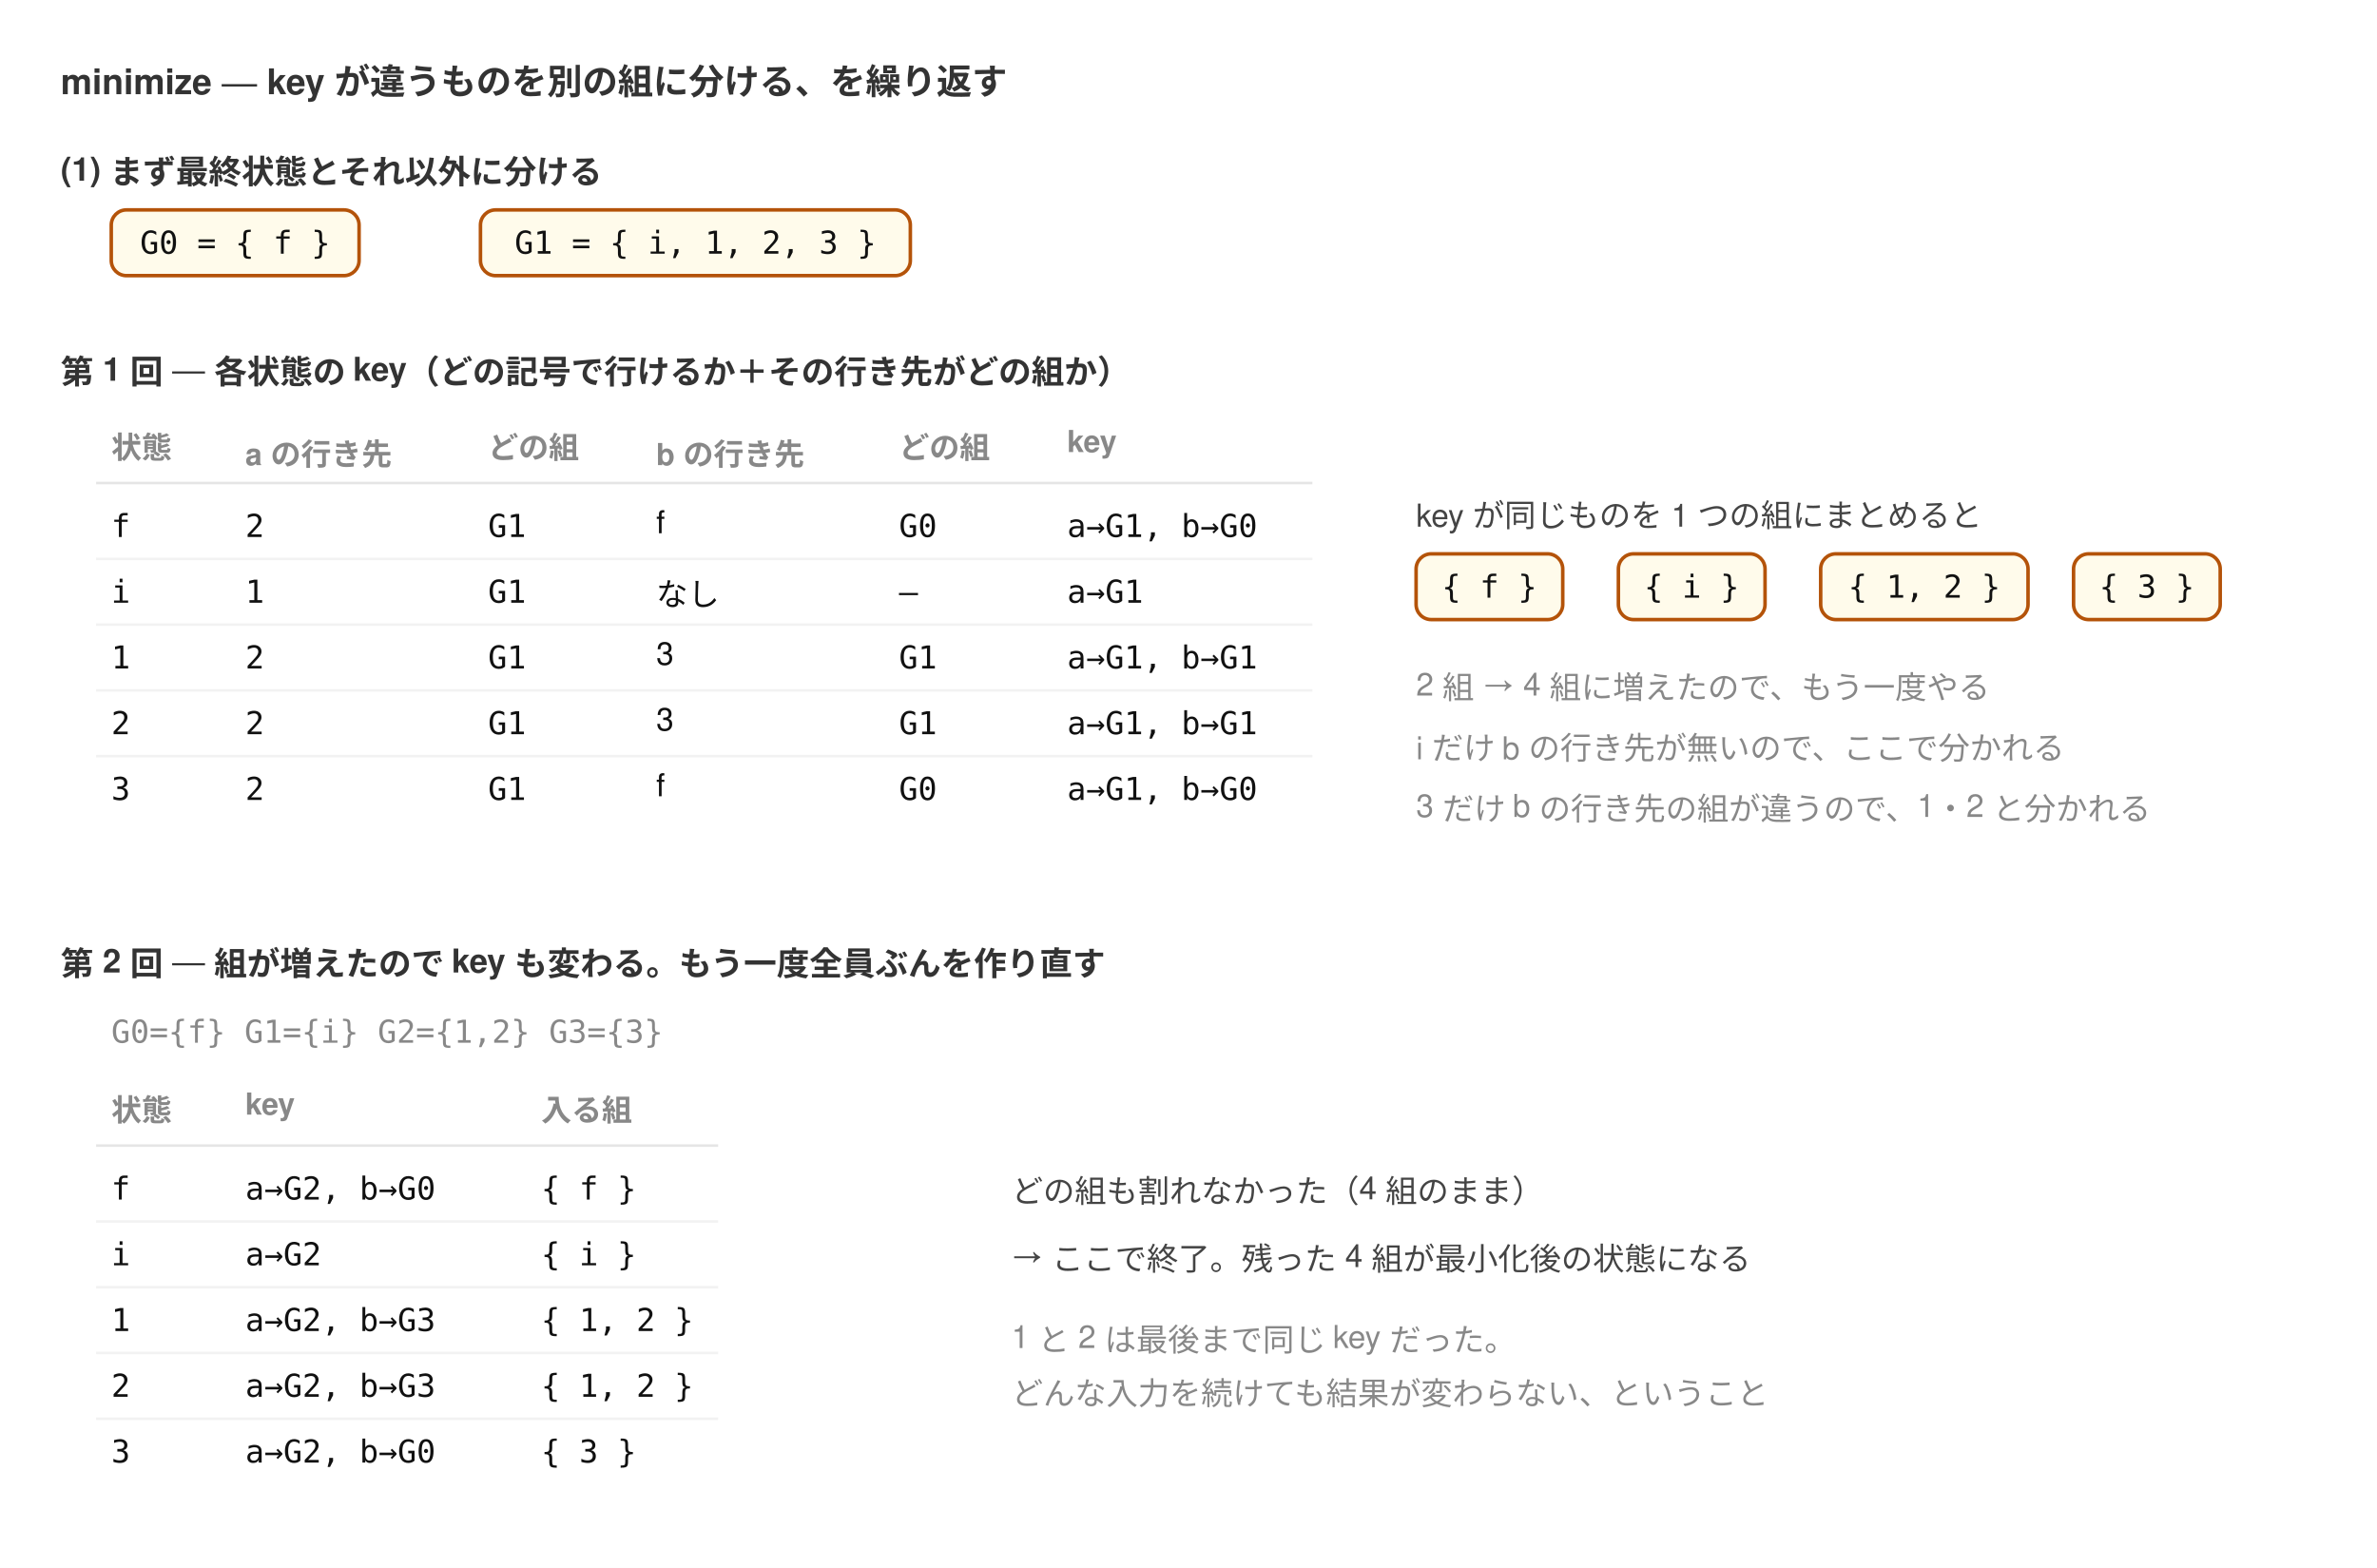
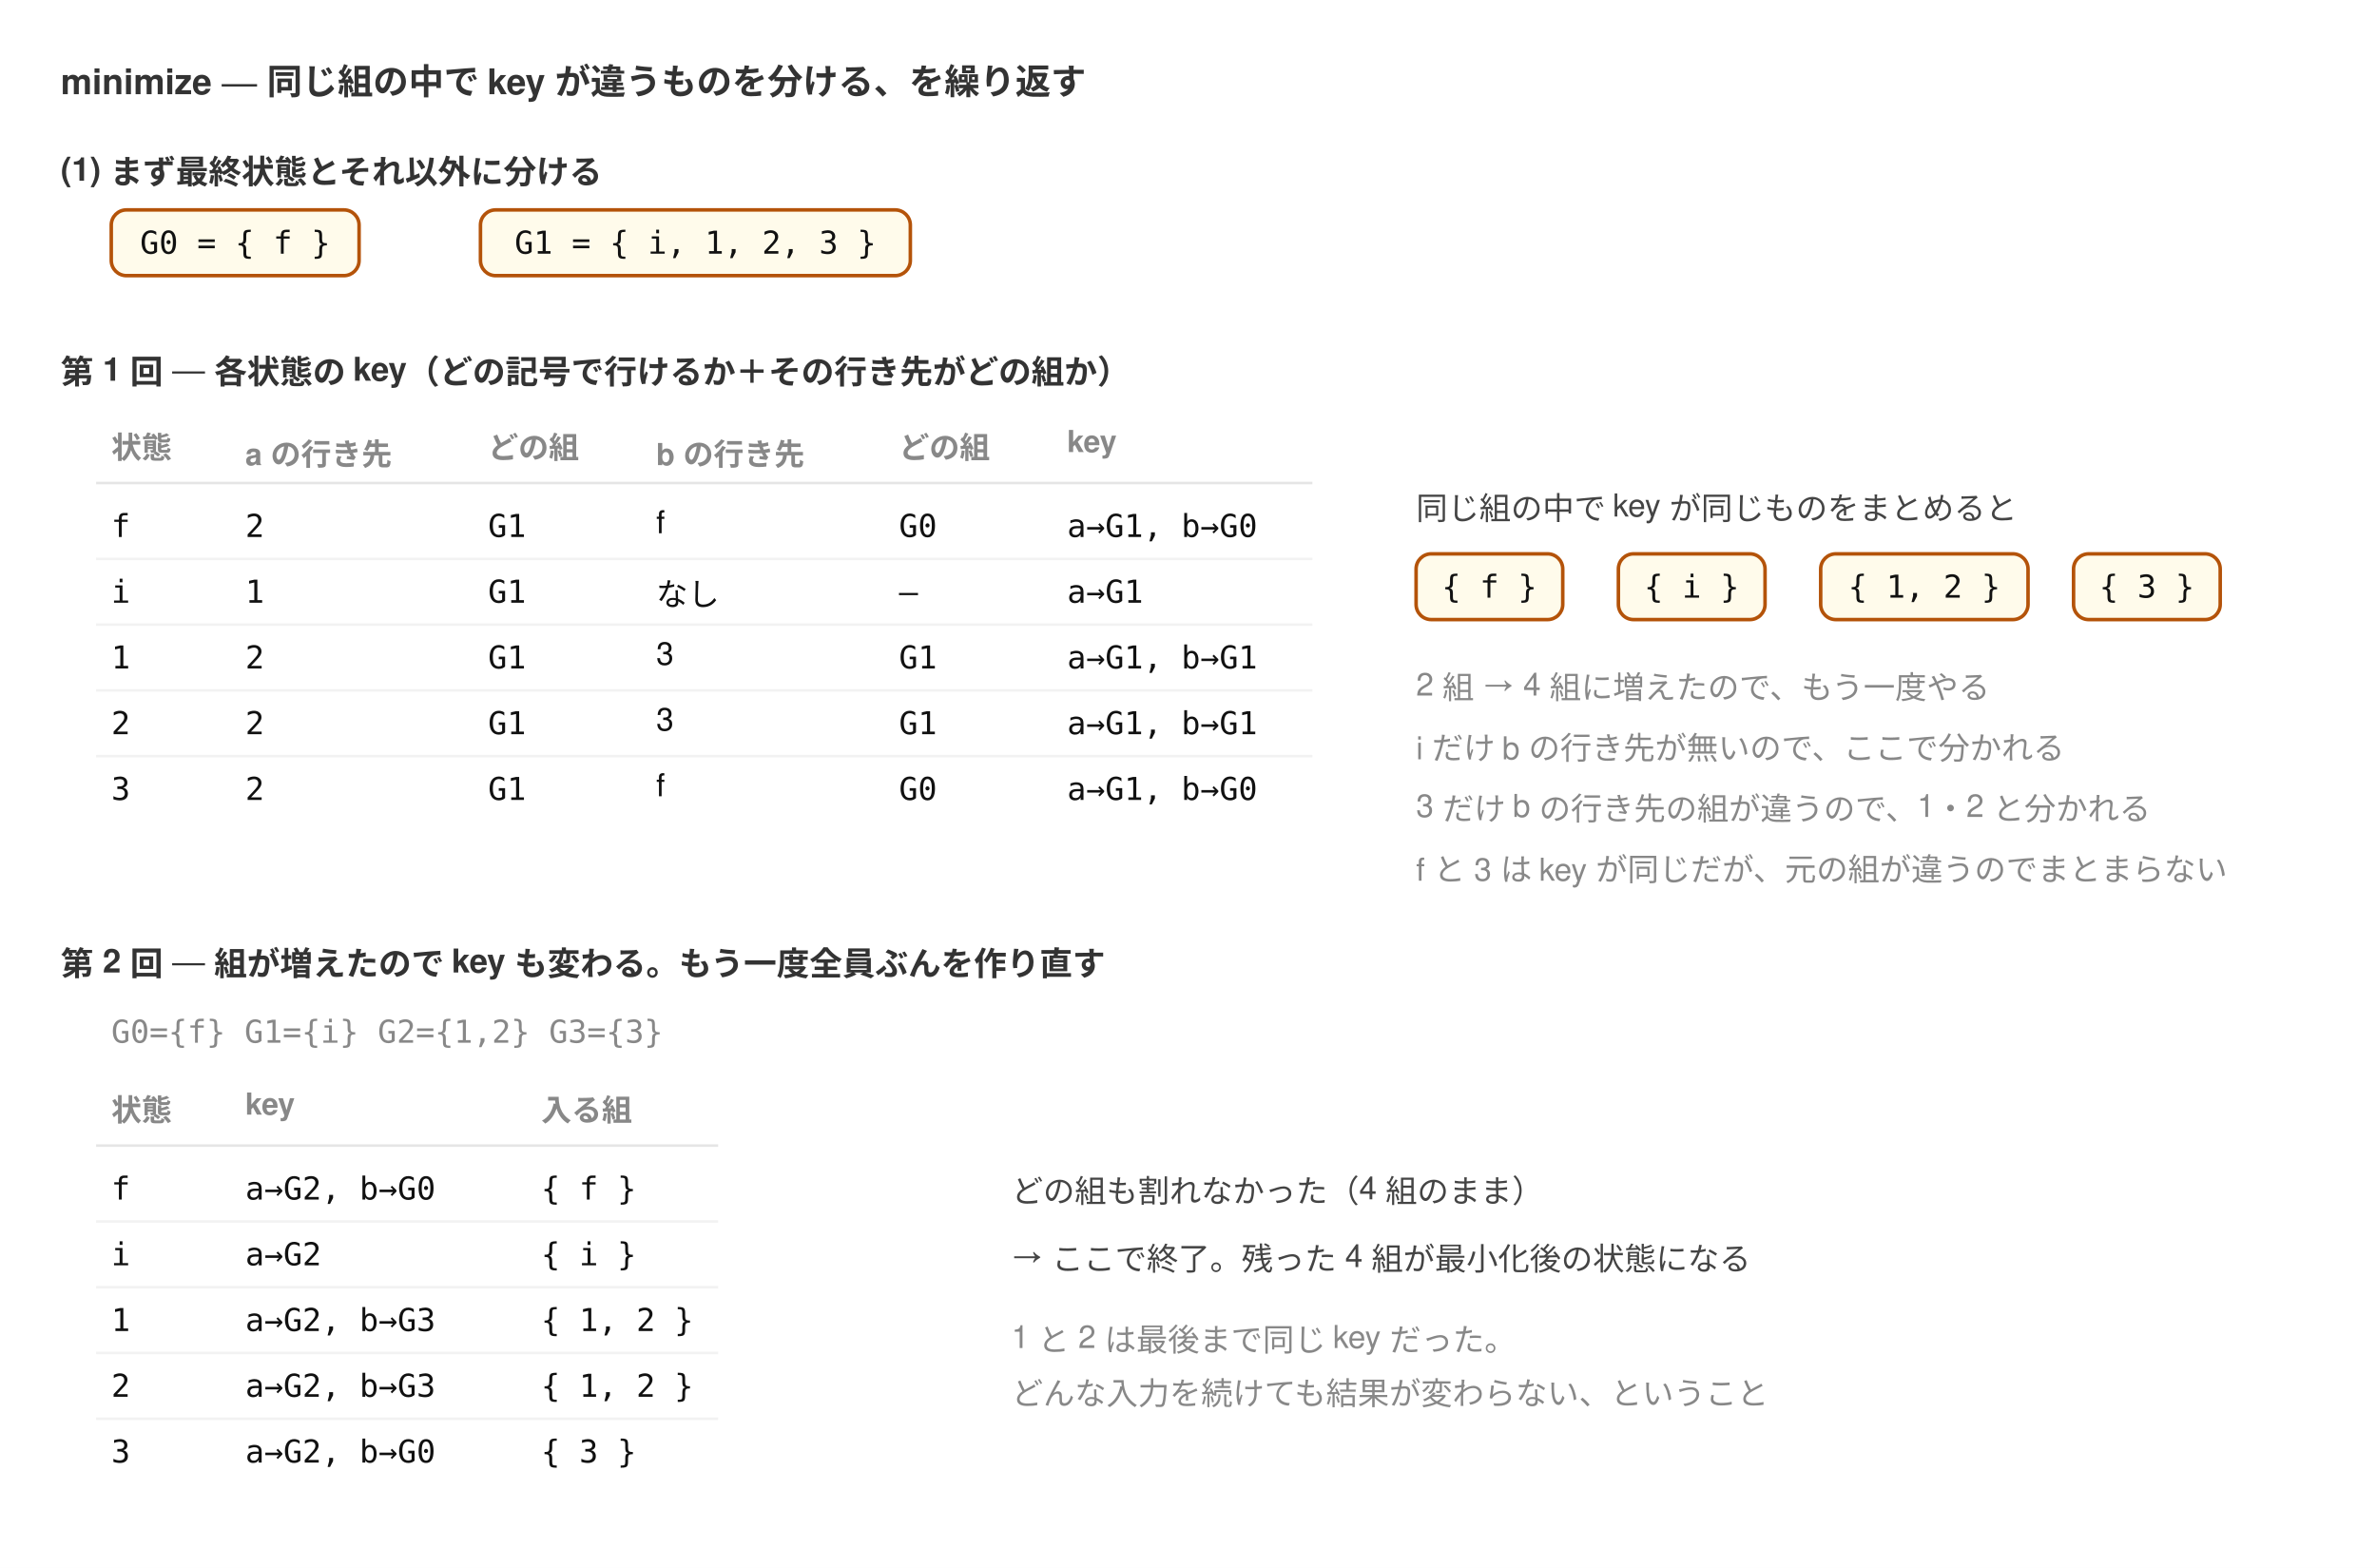
<svg xmlns="http://www.w3.org/2000/svg" viewBox="0 0 940 620" width="940" height="620" font-family="-apple-system, 'Helvetica Neue', Helvetica, Arial, sans-serif">
  <defs>
    <marker id="d" viewBox="0 0 10 10" refX="9" refY="5" markerWidth="6" markerHeight="6" orient="auto-start-reverse">
      <path d="M0,0 L10,5 L0,10 z" fill="#444" />
    </marker>
    <marker id="o" viewBox="0 0 10 10" refX="9" refY="5" markerWidth="6" markerHeight="6" orient="auto-start-reverse">
      <path d="M0,0 L10,5 L0,10 z" fill="#c2410c" />
    </marker>
  </defs>
  <rect width="940" height="620" fill="#ffffff" />
-   <text x="24" y="28" font-size="14" fill="#333" text-anchor="start" dominant-baseline="central" font-family="-apple-system, 'Helvetica Neue', Helvetica, Arial, sans-serif" font-weight="600">minimize ─ key が違うものを別の組に分ける、を繰り返す</text>
+   <text x="24" y="28" font-size="14" fill="#333" text-anchor="start" dominant-baseline="central" font-family="-apple-system, 'Helvetica Neue', Helvetica, Arial, sans-serif" font-weight="600">minimize ─ 同じ組の中で key が違うものを分ける、を繰り返す</text>
  <text x="24" y="64" font-size="13" fill="#333" text-anchor="start" dominant-baseline="central" font-family="-apple-system, 'Helvetica Neue', Helvetica, Arial, sans-serif" font-weight="600">(1) まず最終状態とそれ以外に分ける</text>
  <rect x="44" y="83" width="98" height="26" rx="6" fill="#fffbeb" stroke="#b45309" stroke-width="1.4" />
  <text x="93.0" y="96" font-size="12.5" fill="#111" text-anchor="middle" dominant-baseline="central" font-family="ui-monospace, SFMono-Regular, Menlo, Consolas, monospace" font-weight="normal">G0 = { f }</text>
  <rect x="190" y="83" width="170" height="26" rx="6" fill="#fffbeb" stroke="#b45309" stroke-width="1.4" />
  <text x="275.0" y="96" font-size="12.5" fill="#111" text-anchor="middle" dominant-baseline="central" font-family="ui-monospace, SFMono-Regular, Menlo, Consolas, monospace" font-weight="normal">G1 = { i, 1, 2, 3 }</text>
  <text x="24" y="146" font-size="13" fill="#333" text-anchor="start" dominant-baseline="central" font-family="-apple-system, 'Helvetica Neue', Helvetica, Arial, sans-serif" font-weight="600">第 1 回 ─ 各状態の key（どの記号で行けるか＋その行き先がどの組か）</text>
  <text x="44" y="176" font-size="12" fill="#888" text-anchor="start" dominant-baseline="central" font-family="-apple-system, 'Helvetica Neue', Helvetica, Arial, sans-serif" font-weight="600">状態</text>
  <text x="97.0" y="176" font-size="12" fill="#888" text-anchor="start" dominant-baseline="central" font-family="-apple-system, 'Helvetica Neue', Helvetica, Arial, sans-serif" font-weight="600">a の行き先</text>
  <text x="193.0" y="176" font-size="12" fill="#888" text-anchor="start" dominant-baseline="central" font-family="-apple-system, 'Helvetica Neue', Helvetica, Arial, sans-serif" font-weight="600">どの組</text>
  <text x="259.5" y="176" font-size="12" fill="#888" text-anchor="start" dominant-baseline="central" font-family="-apple-system, 'Helvetica Neue', Helvetica, Arial, sans-serif" font-weight="600">b の行き先</text>
  <text x="355.5" y="176" font-size="12" fill="#888" text-anchor="start" dominant-baseline="central" font-family="-apple-system, 'Helvetica Neue', Helvetica, Arial, sans-serif" font-weight="600">どの組</text>
  <text x="422.0" y="176" font-size="12" fill="#888" text-anchor="start" dominant-baseline="central" font-family="-apple-system, 'Helvetica Neue', Helvetica, Arial, sans-serif" font-weight="600">key</text>
  <line x1="38" y1="191" x2="519.0" y2="191" stroke="#e5e5e5" stroke-width="1" />
  <text x="44" y="208.0" font-size="12.5" fill="#111" text-anchor="start" dominant-baseline="central" font-family="ui-monospace, SFMono-Regular, Menlo, Consolas, monospace" font-weight="normal">f</text>
  <text x="97.0" y="208.0" font-size="12.5" fill="#111" text-anchor="start" dominant-baseline="central" font-family="ui-monospace, SFMono-Regular, Menlo, Consolas, monospace" font-weight="normal">2</text>
  <text x="193.0" y="208.0" font-size="12.5" fill="#111" text-anchor="start" dominant-baseline="central" font-family="ui-monospace, SFMono-Regular, Menlo, Consolas, monospace" font-weight="normal">G1</text>
  <text x="259.5" y="208.0" font-size="12.5" fill="#111" text-anchor="start" dominant-baseline="central" font-family="-apple-system, 'Helvetica Neue', Helvetica, Arial, sans-serif" font-weight="normal">f</text>
  <text x="355.5" y="208.0" font-size="12.5" fill="#111" text-anchor="start" dominant-baseline="central" font-family="ui-monospace, SFMono-Regular, Menlo, Consolas, monospace" font-weight="normal">G0</text>
  <text x="422.0" y="208.0" font-size="12.5" fill="#111" text-anchor="start" dominant-baseline="central" font-family="ui-monospace, SFMono-Regular, Menlo, Consolas, monospace" font-weight="normal">a→G1, b→G0</text>
  <line x1="38" y1="221.0" x2="519.0" y2="221.0" stroke="#f2f2f2" stroke-width="1" />
  <text x="44" y="234.0" font-size="12.5" fill="#111" text-anchor="start" dominant-baseline="central" font-family="ui-monospace, SFMono-Regular, Menlo, Consolas, monospace" font-weight="normal">i</text>
  <text x="97.0" y="234.0" font-size="12.5" fill="#111" text-anchor="start" dominant-baseline="central" font-family="ui-monospace, SFMono-Regular, Menlo, Consolas, monospace" font-weight="normal">1</text>
  <text x="193.0" y="234.0" font-size="12.5" fill="#111" text-anchor="start" dominant-baseline="central" font-family="ui-monospace, SFMono-Regular, Menlo, Consolas, monospace" font-weight="normal">G1</text>
  <text x="259.5" y="234.0" font-size="12.5" fill="#111" text-anchor="start" dominant-baseline="central" font-family="-apple-system, 'Helvetica Neue', Helvetica, Arial, sans-serif" font-weight="normal">なし</text>
  <text x="355.5" y="234.0" font-size="12.5" fill="#111" text-anchor="start" dominant-baseline="central" font-family="ui-monospace, SFMono-Regular, Menlo, Consolas, monospace" font-weight="normal">—</text>
  <text x="422.0" y="234.0" font-size="12.5" fill="#111" text-anchor="start" dominant-baseline="central" font-family="ui-monospace, SFMono-Regular, Menlo, Consolas, monospace" font-weight="normal">a→G1</text>
  <line x1="38" y1="247.0" x2="519.0" y2="247.0" stroke="#f2f2f2" stroke-width="1" />
  <text x="44" y="260.0" font-size="12.5" fill="#111" text-anchor="start" dominant-baseline="central" font-family="ui-monospace, SFMono-Regular, Menlo, Consolas, monospace" font-weight="normal">1</text>
  <text x="97.0" y="260.0" font-size="12.5" fill="#111" text-anchor="start" dominant-baseline="central" font-family="ui-monospace, SFMono-Regular, Menlo, Consolas, monospace" font-weight="normal">2</text>
  <text x="193.0" y="260.0" font-size="12.5" fill="#111" text-anchor="start" dominant-baseline="central" font-family="ui-monospace, SFMono-Regular, Menlo, Consolas, monospace" font-weight="normal">G1</text>
  <text x="259.5" y="260.0" font-size="12.5" fill="#111" text-anchor="start" dominant-baseline="central" font-family="-apple-system, 'Helvetica Neue', Helvetica, Arial, sans-serif" font-weight="normal">3</text>
  <text x="355.5" y="260.0" font-size="12.5" fill="#111" text-anchor="start" dominant-baseline="central" font-family="ui-monospace, SFMono-Regular, Menlo, Consolas, monospace" font-weight="normal">G1</text>
  <text x="422.0" y="260.0" font-size="12.5" fill="#111" text-anchor="start" dominant-baseline="central" font-family="ui-monospace, SFMono-Regular, Menlo, Consolas, monospace" font-weight="normal">a→G1, b→G1</text>
  <line x1="38" y1="273.0" x2="519.0" y2="273.0" stroke="#f2f2f2" stroke-width="1" />
  <text x="44" y="286.0" font-size="12.5" fill="#111" text-anchor="start" dominant-baseline="central" font-family="ui-monospace, SFMono-Regular, Menlo, Consolas, monospace" font-weight="normal">2</text>
  <text x="97.0" y="286.0" font-size="12.5" fill="#111" text-anchor="start" dominant-baseline="central" font-family="ui-monospace, SFMono-Regular, Menlo, Consolas, monospace" font-weight="normal">2</text>
  <text x="193.0" y="286.0" font-size="12.5" fill="#111" text-anchor="start" dominant-baseline="central" font-family="ui-monospace, SFMono-Regular, Menlo, Consolas, monospace" font-weight="normal">G1</text>
  <text x="259.5" y="286.0" font-size="12.5" fill="#111" text-anchor="start" dominant-baseline="central" font-family="-apple-system, 'Helvetica Neue', Helvetica, Arial, sans-serif" font-weight="normal">3</text>
  <text x="355.5" y="286.0" font-size="12.5" fill="#111" text-anchor="start" dominant-baseline="central" font-family="ui-monospace, SFMono-Regular, Menlo, Consolas, monospace" font-weight="normal">G1</text>
  <text x="422.0" y="286.0" font-size="12.5" fill="#111" text-anchor="start" dominant-baseline="central" font-family="ui-monospace, SFMono-Regular, Menlo, Consolas, monospace" font-weight="normal">a→G1, b→G1</text>
  <line x1="38" y1="299.0" x2="519.0" y2="299.0" stroke="#f2f2f2" stroke-width="1" />
  <text x="44" y="312.0" font-size="12.5" fill="#111" text-anchor="start" dominant-baseline="central" font-family="ui-monospace, SFMono-Regular, Menlo, Consolas, monospace" font-weight="normal">3</text>
  <text x="97.0" y="312.0" font-size="12.5" fill="#111" text-anchor="start" dominant-baseline="central" font-family="ui-monospace, SFMono-Regular, Menlo, Consolas, monospace" font-weight="normal">2</text>
  <text x="193.0" y="312.0" font-size="12.5" fill="#111" text-anchor="start" dominant-baseline="central" font-family="ui-monospace, SFMono-Regular, Menlo, Consolas, monospace" font-weight="normal">G1</text>
  <text x="259.5" y="312.0" font-size="12.5" fill="#111" text-anchor="start" dominant-baseline="central" font-family="-apple-system, 'Helvetica Neue', Helvetica, Arial, sans-serif" font-weight="normal">f</text>
  <text x="355.5" y="312.0" font-size="12.5" fill="#111" text-anchor="start" dominant-baseline="central" font-family="ui-monospace, SFMono-Regular, Menlo, Consolas, monospace" font-weight="normal">G0</text>
  <text x="422.0" y="312.0" font-size="12.5" fill="#111" text-anchor="start" dominant-baseline="central" font-family="ui-monospace, SFMono-Regular, Menlo, Consolas, monospace" font-weight="normal">a→G1, b→G0</text>
-   <text x="560" y="200" font-size="12.5" fill="#444" text-anchor="start" dominant-baseline="central" font-family="-apple-system, 'Helvetica Neue', Helvetica, Arial, sans-serif" font-weight="normal">key が同じものを 1 つの組にまとめると</text>
+   <text x="560" y="200" font-size="12.5" fill="#444" text-anchor="start" dominant-baseline="central" font-family="-apple-system, 'Helvetica Neue', Helvetica, Arial, sans-serif" font-weight="normal">同じ組の中で key が同じものをまとめると</text>
  <rect x="560" y="219" width="58" height="26" rx="6" fill="#fffbeb" stroke="#b45309" stroke-width="1.4" />
  <text x="589.0" y="232" font-size="12.5" fill="#111" text-anchor="middle" dominant-baseline="central" font-family="ui-monospace, SFMono-Regular, Menlo, Consolas, monospace" font-weight="normal">{ f }</text>
  <rect x="640" y="219" width="58" height="26" rx="6" fill="#fffbeb" stroke="#b45309" stroke-width="1.4" />
  <text x="669.0" y="232" font-size="12.5" fill="#111" text-anchor="middle" dominant-baseline="central" font-family="ui-monospace, SFMono-Regular, Menlo, Consolas, monospace" font-weight="normal">{ i }</text>
  <rect x="720" y="219" width="82" height="26" rx="6" fill="#fffbeb" stroke="#b45309" stroke-width="1.4" />
  <text x="761.0" y="232" font-size="12.5" fill="#111" text-anchor="middle" dominant-baseline="central" font-family="ui-monospace, SFMono-Regular, Menlo, Consolas, monospace" font-weight="normal">{ 1, 2 }</text>
  <rect x="820" y="219" width="58" height="26" rx="6" fill="#fffbeb" stroke="#b45309" stroke-width="1.4" />
  <text x="849.0" y="232" font-size="12.5" fill="#111" text-anchor="middle" dominant-baseline="central" font-family="ui-monospace, SFMono-Regular, Menlo, Consolas, monospace" font-weight="normal">{ 3 }</text>
  <text x="560" y="268" font-size="12.5" fill="#888" text-anchor="start" dominant-baseline="central" font-family="-apple-system, 'Helvetica Neue', Helvetica, Arial, sans-serif" font-weight="normal">2 組 → 4 組に増えたので、もう一度やる</text>
  <text x="560" y="292" font-size="12.5" fill="#888" text-anchor="start" dominant-baseline="central" font-family="-apple-system, 'Helvetica Neue', Helvetica, Arial, sans-serif" font-weight="normal">i だけ b の行き先が無いので、ここで分かれる</text>
  <text x="560" y="316" font-size="12.5" fill="#888" text-anchor="start" dominant-baseline="central" font-family="-apple-system, 'Helvetica Neue', Helvetica, Arial, sans-serif" font-weight="normal">3 だけ b の行き先の組が違うので、1・2 と分かれる</text>
+   <text x="560" y="340" font-size="12.5" fill="#888" text-anchor="start" dominant-baseline="central" font-family="-apple-system, 'Helvetica Neue', Helvetica, Arial, sans-serif" font-weight="normal">f と 3 は key が同じだが、元の組が違うのでまとまらない</text>
  <text x="24" y="380" font-size="13" fill="#333" text-anchor="start" dominant-baseline="central" font-family="-apple-system, 'Helvetica Neue', Helvetica, Arial, sans-serif" font-weight="600">第 2 回 ─ 組が増えたので key も変わる。もう一度全員ぶんを作り直す</text>
  <text x="44" y="408" font-size="12.5" fill="#888" text-anchor="start" dominant-baseline="central" font-family="ui-monospace, SFMono-Regular, Menlo, Consolas, monospace" font-weight="normal">G0={f}  G1={i}  G2={1,2}  G3={3}</text>
  <text x="44" y="438" font-size="12" fill="#888" text-anchor="start" dominant-baseline="central" font-family="-apple-system, 'Helvetica Neue', Helvetica, Arial, sans-serif" font-weight="600">状態</text>
  <text x="97.0" y="438" font-size="12" fill="#888" text-anchor="start" dominant-baseline="central" font-family="-apple-system, 'Helvetica Neue', Helvetica, Arial, sans-serif" font-weight="600">key</text>
  <text x="214.0" y="438" font-size="12" fill="#888" text-anchor="start" dominant-baseline="central" font-family="-apple-system, 'Helvetica Neue', Helvetica, Arial, sans-serif" font-weight="600">入る組</text>
  <line x1="38" y1="453" x2="284.0" y2="453" stroke="#e5e5e5" stroke-width="1" />
  <text x="44" y="470.0" font-size="12.5" fill="#111" text-anchor="start" dominant-baseline="central" font-family="ui-monospace, SFMono-Regular, Menlo, Consolas, monospace" font-weight="normal">f</text>
  <text x="97.0" y="470.0" font-size="12.5" fill="#111" text-anchor="start" dominant-baseline="central" font-family="ui-monospace, SFMono-Regular, Menlo, Consolas, monospace" font-weight="normal">a→G2, b→G0</text>
  <text x="214.0" y="470.0" font-size="12.5" fill="#111" text-anchor="start" dominant-baseline="central" font-family="ui-monospace, SFMono-Regular, Menlo, Consolas, monospace" font-weight="normal">{ f }</text>
  <line x1="38" y1="483.0" x2="284.0" y2="483.0" stroke="#f2f2f2" stroke-width="1" />
  <text x="44" y="496.0" font-size="12.5" fill="#111" text-anchor="start" dominant-baseline="central" font-family="ui-monospace, SFMono-Regular, Menlo, Consolas, monospace" font-weight="normal">i</text>
  <text x="97.0" y="496.0" font-size="12.5" fill="#111" text-anchor="start" dominant-baseline="central" font-family="ui-monospace, SFMono-Regular, Menlo, Consolas, monospace" font-weight="normal">a→G2</text>
  <text x="214.0" y="496.0" font-size="12.5" fill="#111" text-anchor="start" dominant-baseline="central" font-family="ui-monospace, SFMono-Regular, Menlo, Consolas, monospace" font-weight="normal">{ i }</text>
  <line x1="38" y1="509.0" x2="284.0" y2="509.0" stroke="#f2f2f2" stroke-width="1" />
  <text x="44" y="522.0" font-size="12.5" fill="#111" text-anchor="start" dominant-baseline="central" font-family="ui-monospace, SFMono-Regular, Menlo, Consolas, monospace" font-weight="normal">1</text>
  <text x="97.0" y="522.0" font-size="12.5" fill="#111" text-anchor="start" dominant-baseline="central" font-family="ui-monospace, SFMono-Regular, Menlo, Consolas, monospace" font-weight="normal">a→G2, b→G3</text>
  <text x="214.0" y="522.0" font-size="12.5" fill="#111" text-anchor="start" dominant-baseline="central" font-family="ui-monospace, SFMono-Regular, Menlo, Consolas, monospace" font-weight="normal">{ 1, 2 }</text>
  <line x1="38" y1="535.0" x2="284.0" y2="535.0" stroke="#f2f2f2" stroke-width="1" />
  <text x="44" y="548.0" font-size="12.5" fill="#111" text-anchor="start" dominant-baseline="central" font-family="ui-monospace, SFMono-Regular, Menlo, Consolas, monospace" font-weight="normal">2</text>
  <text x="97.0" y="548.0" font-size="12.5" fill="#111" text-anchor="start" dominant-baseline="central" font-family="ui-monospace, SFMono-Regular, Menlo, Consolas, monospace" font-weight="normal">a→G2, b→G3</text>
  <text x="214.0" y="548.0" font-size="12.5" fill="#111" text-anchor="start" dominant-baseline="central" font-family="ui-monospace, SFMono-Regular, Menlo, Consolas, monospace" font-weight="normal">{ 1, 2 }</text>
  <line x1="38" y1="561.0" x2="284.0" y2="561.0" stroke="#f2f2f2" stroke-width="1" />
  <text x="44" y="574.0" font-size="12.5" fill="#111" text-anchor="start" dominant-baseline="central" font-family="ui-monospace, SFMono-Regular, Menlo, Consolas, monospace" font-weight="normal">3</text>
  <text x="97.0" y="574.0" font-size="12.5" fill="#111" text-anchor="start" dominant-baseline="central" font-family="ui-monospace, SFMono-Regular, Menlo, Consolas, monospace" font-weight="normal">a→G2, b→G0</text>
  <text x="214.0" y="574.0" font-size="12.5" fill="#111" text-anchor="start" dominant-baseline="central" font-family="ui-monospace, SFMono-Regular, Menlo, Consolas, monospace" font-weight="normal">{ 3 }</text>
  <text x="400" y="470" font-size="12.5" fill="#444" text-anchor="start" dominant-baseline="central" font-family="-apple-system, 'Helvetica Neue', Helvetica, Arial, sans-serif" font-weight="normal">どの組も割れなかった（4 組のまま）</text>
  <text x="400" y="494" font-size="12.5" fill="#444" text-anchor="start" dominant-baseline="central" font-family="-apple-system, 'Helvetica Neue', Helvetica, Arial, sans-serif" font-weight="normal">→ ここで終了。残った 4 組が最小化後の状態になる</text>
  <text x="400" y="526" font-size="12.5" fill="#888" text-anchor="start" dominant-baseline="central" font-family="-apple-system, 'Helvetica Neue', Helvetica, Arial, sans-serif" font-weight="normal">1 と 2 は最後まで同じ key だった。</text>
  <text x="400" y="550" font-size="12.5" fill="#888" text-anchor="start" dominant-baseline="central" font-family="-apple-system, 'Helvetica Neue', Helvetica, Arial, sans-serif" font-weight="normal">どんな入力を続けても結果が変わらない、ということ</text>
</svg>
